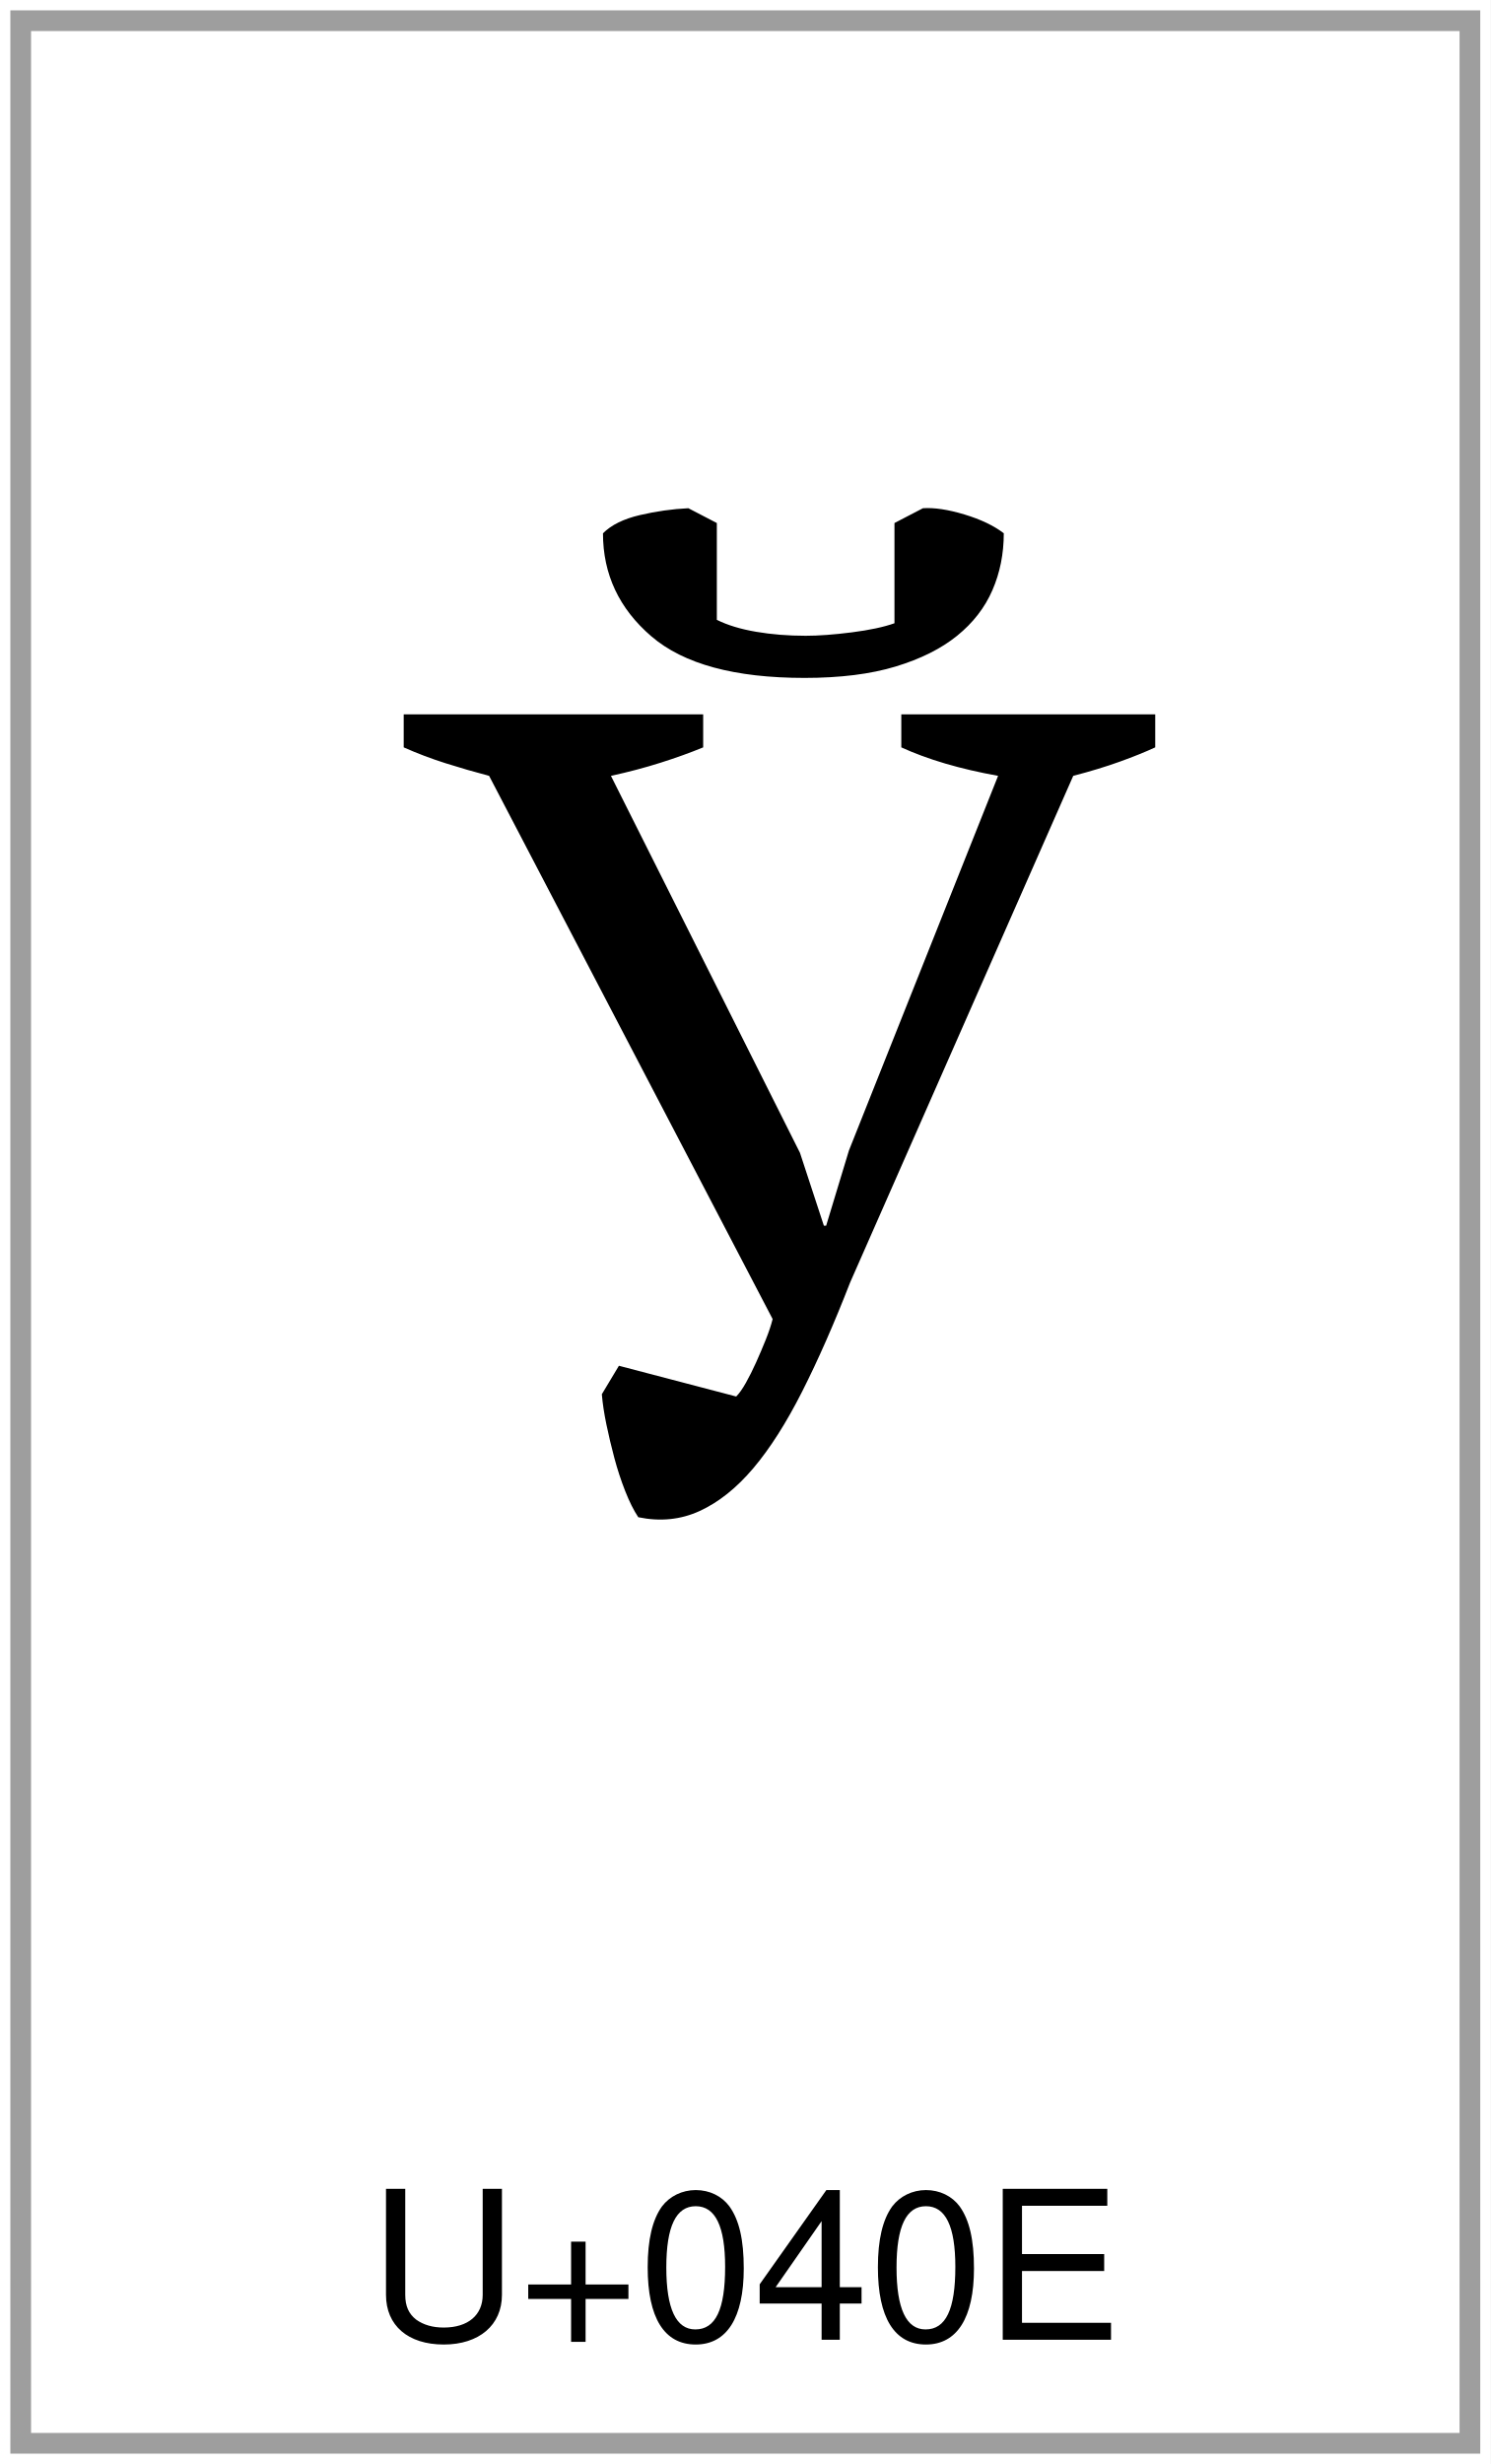
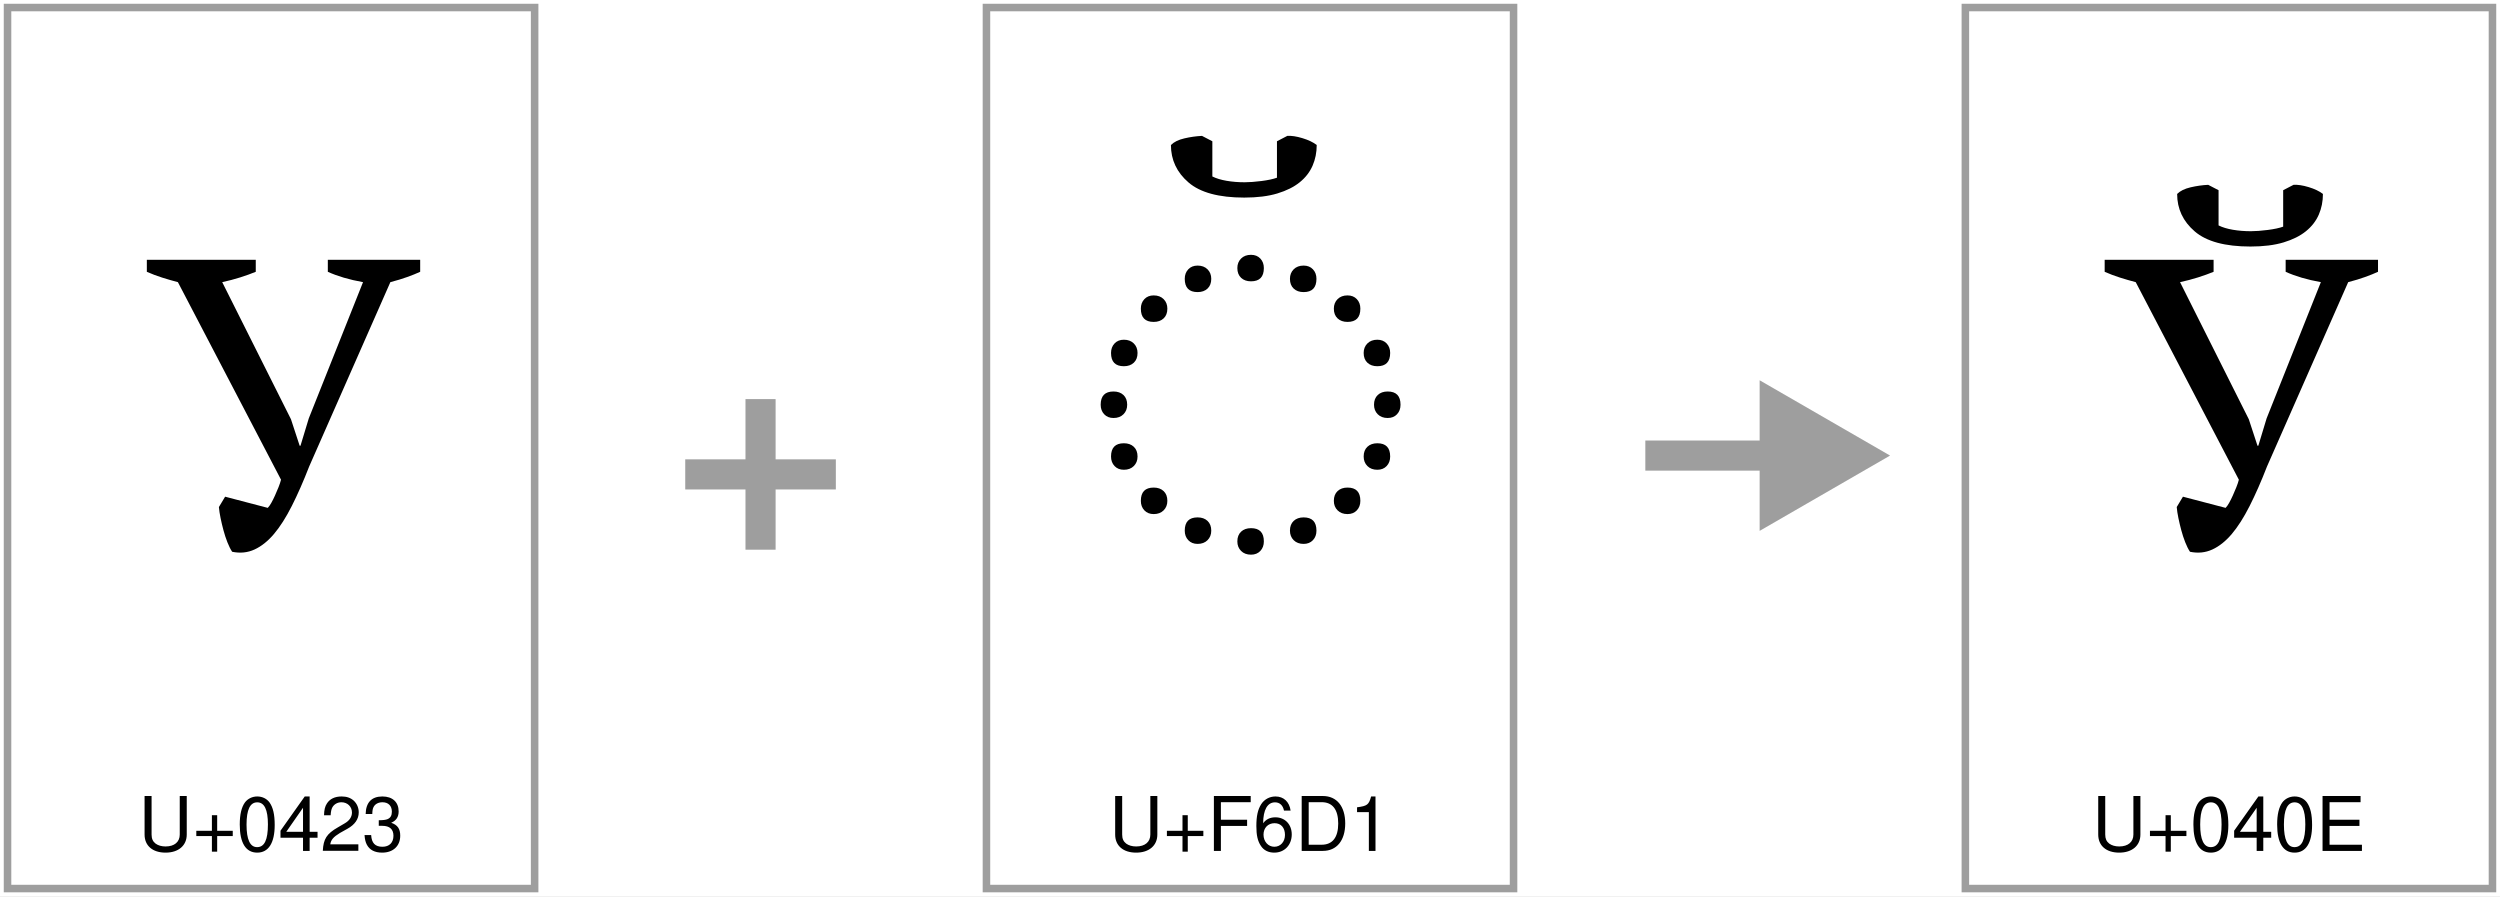
- <svg xmlns="http://www.w3.org/2000/svg" version="1.1" viewBox="0 0 1440 2380">
+ <svg xmlns="http://www.w3.org/2000/svg" version="1.1" viewBox="0 0 6640 2380">
  <g transform="translate(0, 2380), scale(1, -1), translate(20, 920)">
-     <rect x="-20" y="-920" width="1440" height="2380" fill="#FFFFFF" />
+     <rect x="-20" y="-920" width="6640" height="2380" fill="#FFFFFF" />
    <rect x="0" y="-900" width="1400" height="2340" fill="none" stroke="#9E9E9E" stroke-width="20" />
-     <path d="M522 646Q472 655 437 671V700H660V671Q647 665 629.0 658.5Q611 652 588 646L392 201Q371 147 350.0 105.5Q329 64 307.0 38.0Q285 12 260.0 0.5Q235 -11 206 -5Q200 4 194.5 18.0Q189 32 185.0 47.0Q181 62 178.0 76.5Q175 91 174 103L189 128L292 101Q296 105 300.5 113.0Q305 121 309.5 131.0Q314 141 318.0 151.0Q322 161 324 169L75 646Q56 651 37.0 657.0Q18 663 0 671V700H263V671Q246 664 225.5 657.5Q205 651 182 646L348 315L369 251H371L391 317ZM352 732Q260 732 217.5 768.5Q175 805 175 859Q186 870 207.5 875.0Q229 880 250 881L275 868V783Q289 776 309.5 772.5Q330 769 353 769Q370 769 393.5 772.0Q417 775 431 780V868L456 881Q471 882 492.5 875.5Q514 869 527 859Q527 832 517.0 809.0Q507 786 486.0 769.0Q465 752 432.0 742.0Q399 732 352 732Z" transform="translate(370,0) scale(1.1)" />
-     <text x="700" y="800" font-family="Helvetica" font-size="200" transform="scale(1, -1)" text-anchor="middle">U+040E</text>
+     <path d="M522 646Q472 655 437 671V700H660V671Q647 665 629.0 658.5Q611 652 588 646L392 201Q371 147 350.0 105.5Q329 64 307.0 38.0Q285 12 260.0 0.5Q235 -11 206 -5Q200 4 194.5 18.0Q189 32 185.0 47.0Q181 62 178.0 76.5Q175 91 174 103L189 128L292 101Q296 105 300.5 113.0Q305 121 309.5 131.0Q314 141 318.0 151.0Q322 161 324 169L75 646Q56 651 37.0 657.0Q18 663 0 671V700H263V671Q246 664 225.5 657.5Q205 651 182 646L348 315L369 251H371L391 317Z" transform="translate(370,0) scale(1.1)" />
+     <text x="700" y="800" font-family="Helvetica" font-size="200" transform="scale(1, -1)" text-anchor="middle">U+0423</text>
+     <path d="M 1800 200 l 400 0 M 2000 400 l 0 -400" stroke="#9E9E9E" stroke-width="80" stroke-dasharray="0 0" />
+     <rect x="2600" y="-900" width="1400" height="2340" fill="none" stroke="#9E9E9E" stroke-width="20" stroke-dasharray="0 0" />
+     <path d="M54 350Q54 382 85 382Q100 382 109.0 373.5Q118 365 118 350Q118 336 109.0 327.0Q100 318 85 318Q71 318 62.5 327.0Q54 336 54 350ZM151 118Q151 150 182 150Q197 150 206.0 141.5Q215 133 215 118Q215 104 206.0 95.0Q197 86 182 86Q168 86 159.5 95.0Q151 104 151 118ZM257 46Q257 78 288 78Q303 78 312.0 69.5Q321 61 321 46Q321 32 312.0 23.0Q303 14 288 14Q274 14 265.5 23.0Q257 32 257 46ZM79 225Q79 257 110 257Q125 257 134.0 248.5Q143 240 143 225Q143 211 134.0 202.0Q125 193 110 193Q96 193 87.5 202.0Q79 211 79 225ZM448 20Q448 6 439.5 -3.0Q431 -12 417 -12Q402 -12 393.0 -3.0Q384 6 384 20Q384 35 393.0 43.5Q402 52 417 52Q448 52 448 20ZM151 582Q151 596 159.5 605.0Q168 614 182 614Q197 614 206.0 605.0Q215 596 215 582Q215 567 206.0 558.5Q197 550 182 550Q151 550 151 582ZM257 654Q257 668 265.5 677.0Q274 686 288 686Q303 686 312.0 677.0Q321 668 321 654Q321 639 312.0 630.5Q303 622 288 622Q257 622 257 654ZM79 475Q79 489 87.5 498.0Q96 507 110 507Q125 507 134.0 498.0Q143 489 143 475Q143 460 134.0 451.5Q125 443 110 443Q79 443 79 475ZM448 680Q448 648 417 648Q402 648 393.0 656.5Q384 665 384 680Q384 694 393.0 703.0Q402 712 417 712Q431 712 439.5 703.0Q448 694 448 680ZM778 350Q778 336 769.5 327.0Q761 318 747 318Q732 318 723.0 327.0Q714 336 714 350Q714 365 723.0 373.5Q732 382 747 382Q778 382 778 350ZM681 118Q681 104 672.5 95.0Q664 86 650 86Q635 86 626.0 95.0Q617 104 617 118Q617 133 626.0 141.5Q635 150 650 150Q681 150 681 118ZM575 46Q575 32 566.5 23.0Q558 14 544 14Q529 14 520.0 23.0Q511 32 511 46Q511 61 520.0 69.5Q529 78 544 78Q575 78 575 46ZM753 225Q753 211 744.5 202.0Q736 193 722 193Q707 193 698.0 202.0Q689 211 689 225Q689 240 698.0 248.5Q707 257 722 257Q753 257 753 225ZM681 582Q681 550 650 550Q635 550 626.0 558.5Q617 567 617 582Q617 596 626.0 605.0Q635 614 650 614Q664 614 672.5 605.0Q681 596 681 582ZM575 654Q575 622 544 622Q529 622 520.0 630.5Q511 639 511 654Q511 668 520.0 677.0Q529 686 544 686Q558 686 566.5 677.0Q575 668 575 654ZM753 475Q753 443 722 443Q707 443 698.0 451.5Q689 460 689 475Q689 489 698.0 498.0Q707 507 722 507Q736 507 744.5 498.0Q753 489 753 475Z" transform="translate(2844,0) scale(1.1)" />
+     <path d="M237 732Q145 732 102.5 768.5Q60 805 60 859Q71 870 92.5 875.0Q114 880 135 881L160 868V783Q174 776 194.5 772.5Q215 769 238 769Q255 769 278.5 772.0Q302 775 316 780V868L341 881Q356 882 377.5 875.5Q399 869 412 859Q412 832 402.0 809.0Q392 786 371.0 769.0Q350 752 317.0 742.0Q284 732 237 732Z" transform="translate(3024,130) scale(1.1)" />
+     <text x="3300" y="800" font-family="Helvetica" font-size="200" transform="scale(1, -1)" text-anchor="middle">U+F6D1</text>
+     <defs>
+       <marker id="marker0" markerUnits="strokeWidth" refX="8.5" refY="5" markerWidth="10" markerHeight="10" orient="auto-start-reverse">
+         <path d="M 5.67 2.5 l 4.33 2.5 l -4.33 2.5 Z" fill="#9E9E9E" fill-opacity="1.0" />
+       </marker>
+     </defs>
+     <line x1="4350" y1="250" x2="4880.0" y2="250.0" marker-end="url(#marker0)" stroke="#9E9E9E" stroke-width="80" stroke-dasharray="0 0" />
+     <rect x="5200" y="-900" width="1400" height="2340" fill="none" stroke="#9E9E9E" stroke-width="20" stroke-dasharray="0 0" />
+     <path d="M522 646Q472 655 437 671V700H660V671Q647 665 629.0 658.5Q611 652 588 646L392 201Q371 147 350.0 105.5Q329 64 307.0 38.0Q285 12 260.0 0.5Q235 -11 206 -5Q200 4 194.5 18.0Q189 32 185.0 47.0Q181 62 178.0 76.5Q175 91 174 103L189 128L292 101Q296 105 300.5 113.0Q305 121 309.5 131.0Q314 141 318.0 151.0Q322 161 324 169L75 646Q56 651 37.0 657.0Q18 663 0 671V700H263V671Q246 664 225.5 657.5Q205 651 182 646L348 315L369 251H371L391 317ZM352 732Q260 732 217.5 768.5Q175 805 175 859Q186 870 207.5 875.0Q229 880 250 881L275 868V783Q289 776 309.5 772.5Q330 769 353 769Q370 769 393.5 772.0Q417 775 431 780V868L456 881Q471 882 492.5 875.5Q514 869 527 859Q527 832 517.0 809.0Q507 786 486.0 769.0Q465 752 432.0 742.0Q399 732 352 732Z" transform="translate(5570,0) scale(1.1)" />
+     <text x="5900" y="800" font-family="Helvetica" font-size="200" transform="scale(1, -1)" text-anchor="middle">U+040E</text>
  </g>
</svg>
